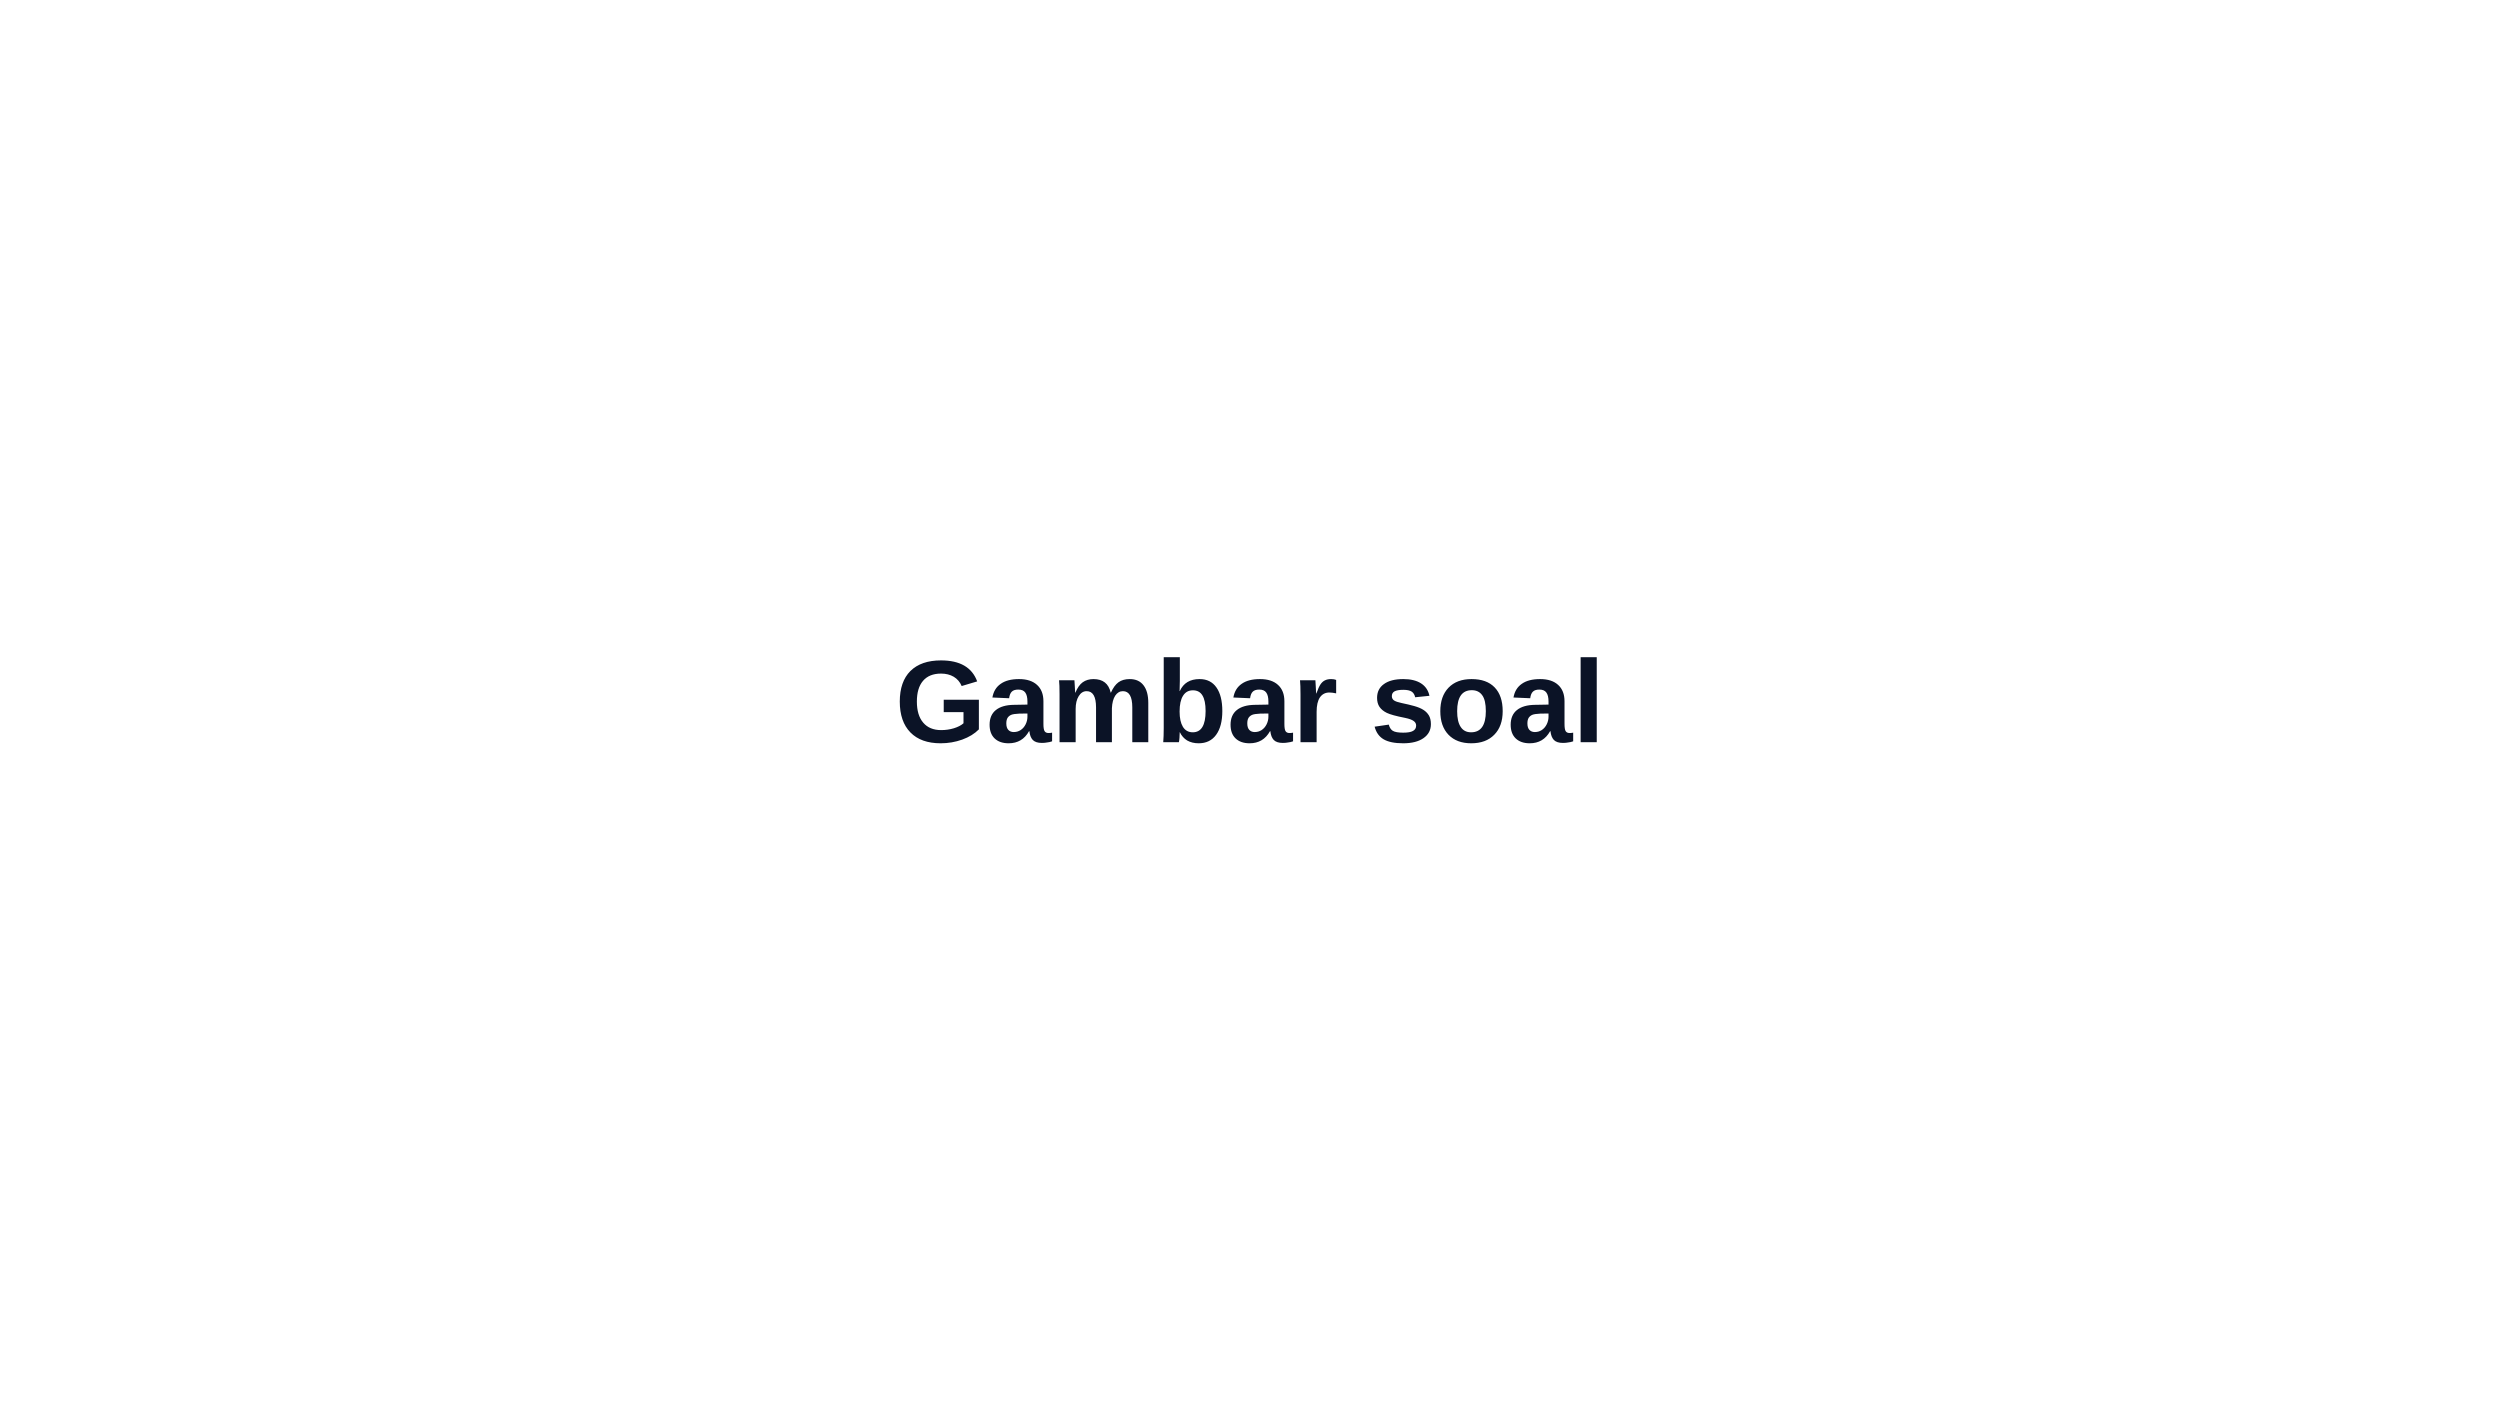
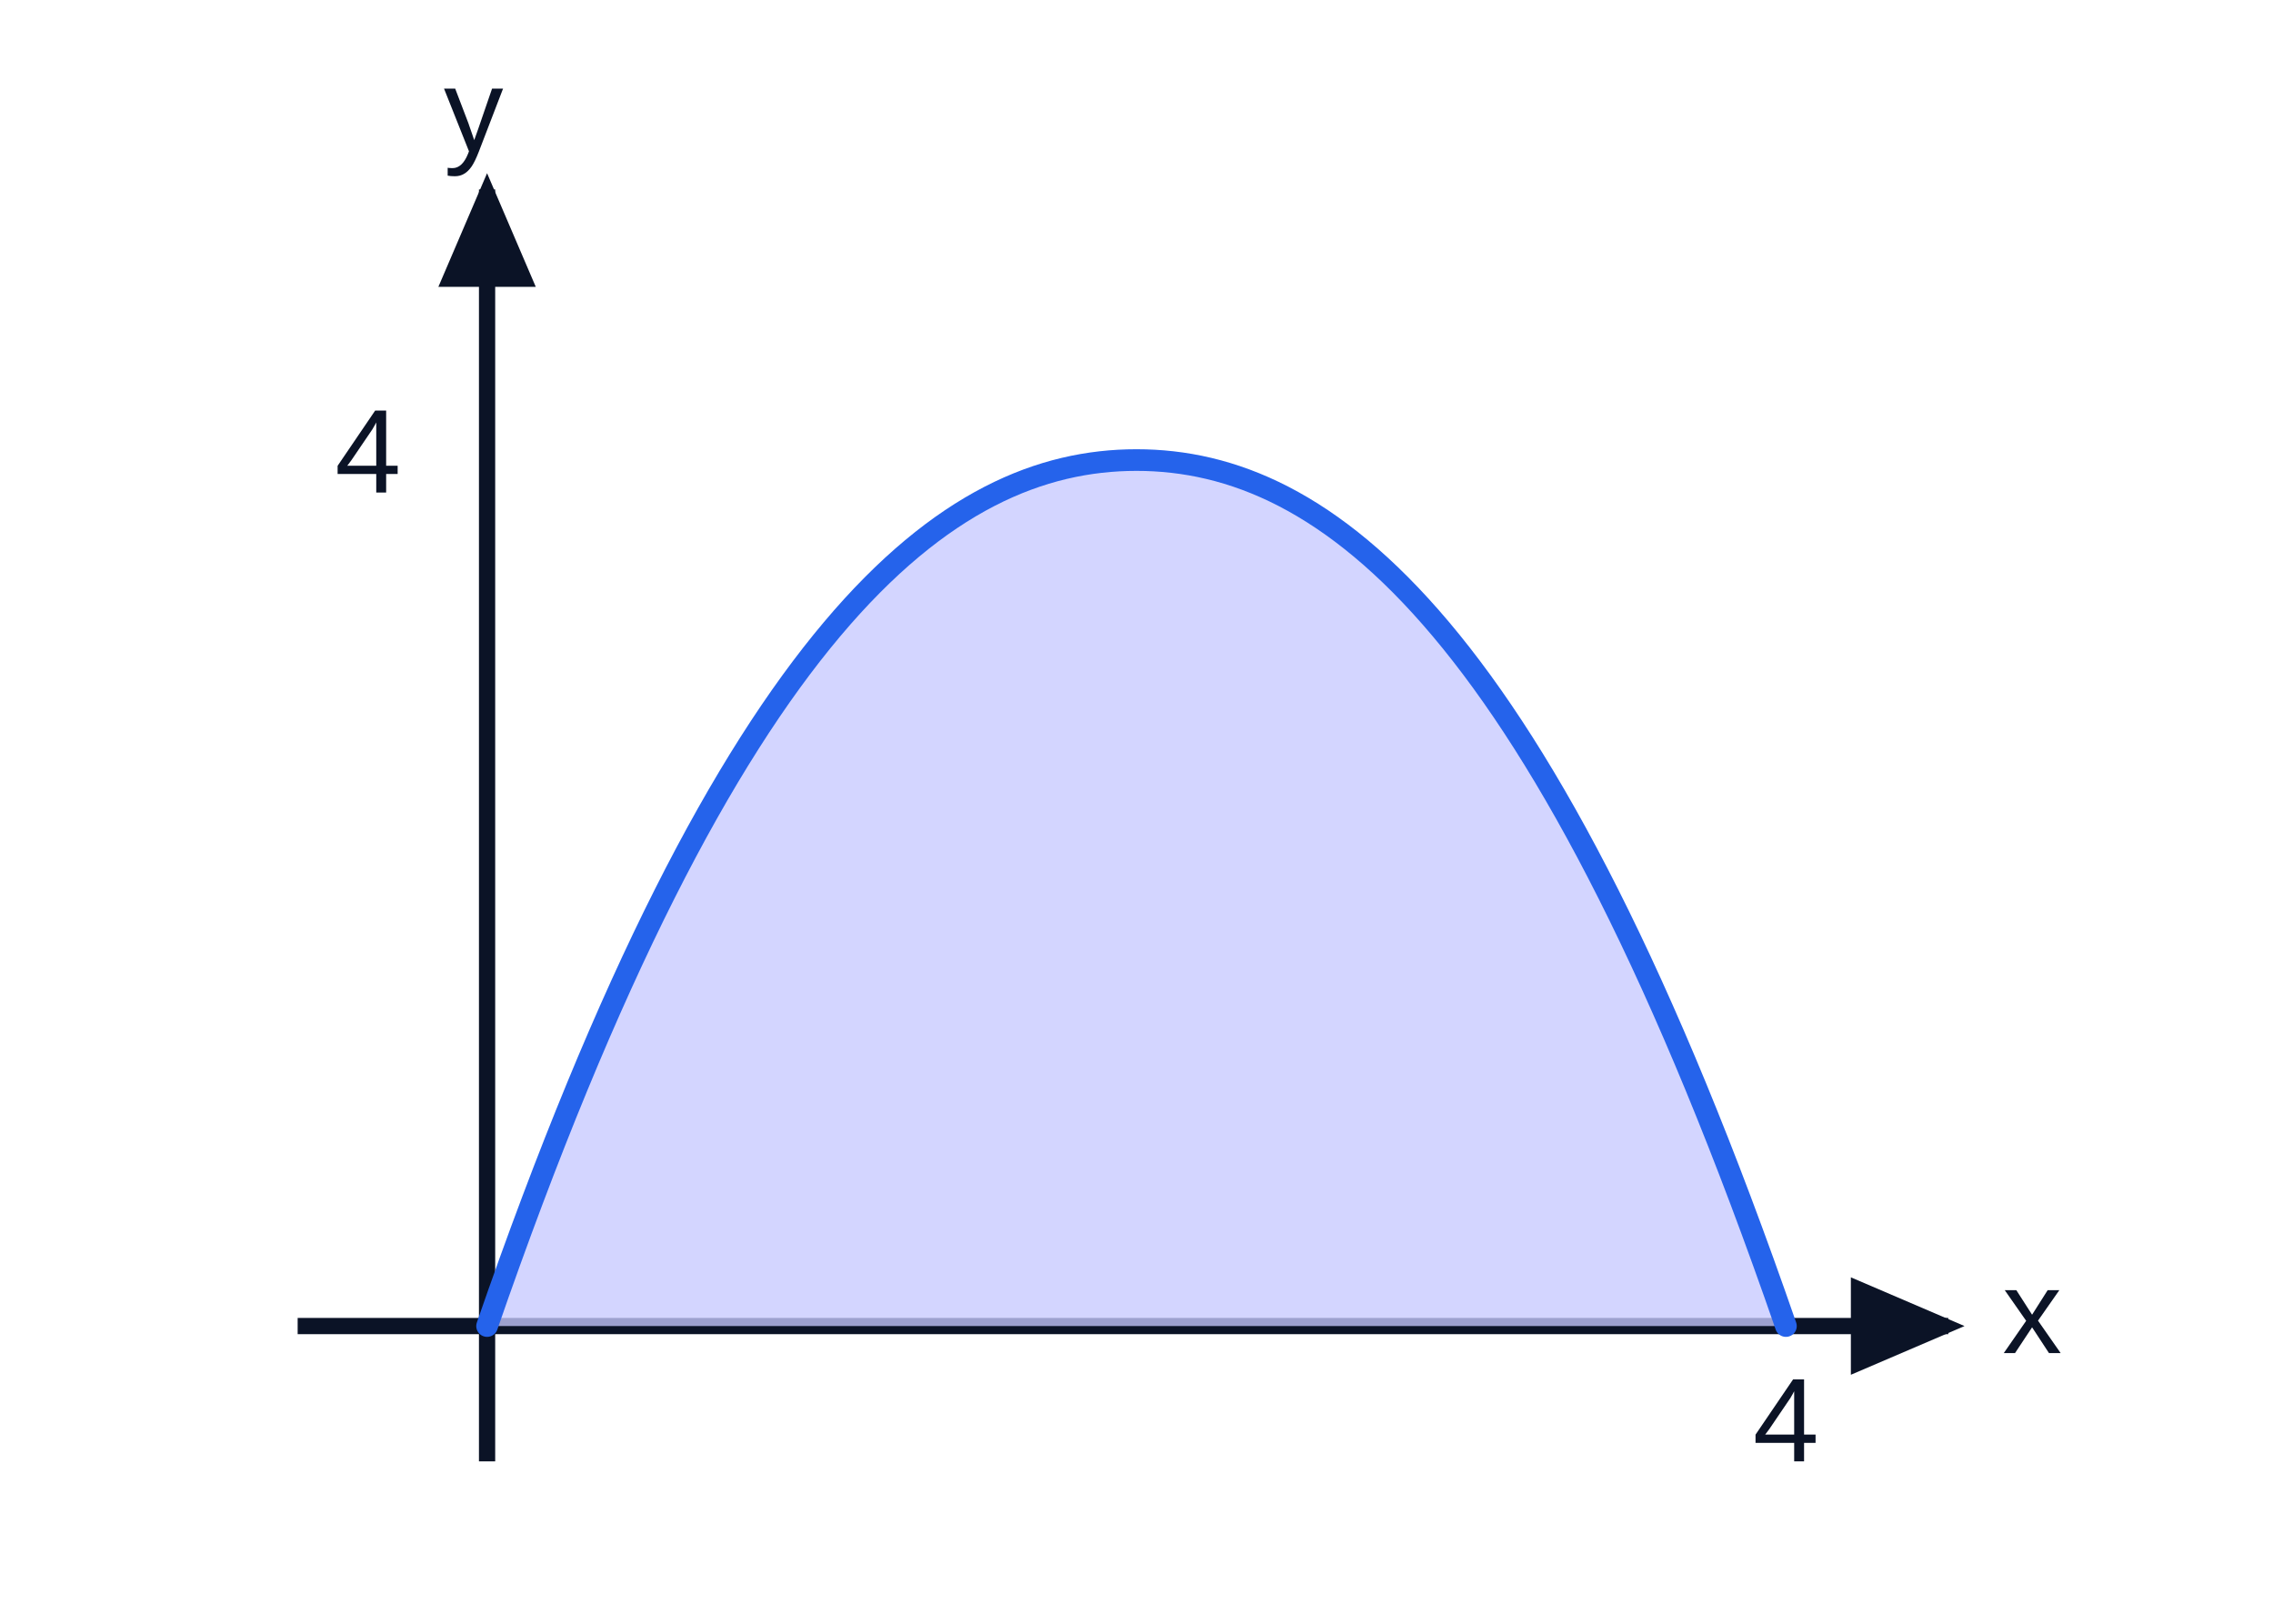
- <svg xmlns="http://www.w3.org/2000/svg" viewBox="0 0 320 180" width="320" height="180" role="img">
+ <svg xmlns="http://www.w3.org/2000/svg" viewBox="0 0 420 300" width="420" height="300" role="img" aria-label="Daerah di bawah kurva y sama dengan minus x kuadrat tambah 4x dari x sama dengan 0 sampai x sama dengan 4">
  <defs>
-     <marker id="arrow" markerWidth="8" markerHeight="8" refX="6" refY="3" orient="auto" markerUnits="strokeWidth">
+     <marker id="axis-arrow" markerWidth="8" markerHeight="8" refX="6" refY="3" orient="auto" markerUnits="strokeWidth">
      <path d="M0,0 L0,6 L7,3 z" fill="#0b1326" />
    </marker>
-     <marker id="arrow-blue" markerWidth="8" markerHeight="8" refX="6" refY="3" orient="auto" markerUnits="strokeWidth">
-       <path d="M0,0 L0,6 L7,3 z" fill="#2563eb" />
-     </marker>
-     <marker id="arrow-red" markerWidth="8" markerHeight="8" refX="6" refY="3" orient="auto" markerUnits="strokeWidth">
-       <path d="M0,0 L0,6 L7,3 z" fill="#dc2626" />
-     </marker>
  </defs>
-   <text x="160" y="95" text-anchor="middle" font-family="Arial, sans-serif" font-size="15" fill="#0b1326" font-weight="700">Gambar soal</text>
+   <line x1="55" y1="245" x2="360" y2="245" stroke="#0b1326" stroke-width="3" marker-end="url(#axis-arrow)" />
+   <line x1="90" y1="270" x2="90" y2="35" stroke="#0b1326" stroke-width="3" marker-end="url(#axis-arrow)" />
+   <path d="M90 245 C135 115 175 85 210 85 C245 85 285 115 330 245 L90 245 Z" fill="#c7c9ff" opacity="0.78" />
+   <path d="M90 245 C135 115 175 85 210 85 C245 85 285 115 330 245" fill="none" stroke="#2563eb" stroke-width="4" stroke-linecap="round" />
+   <text x="370" y="250" font-family="Arial, sans-serif" font-size="22" fill="#0b1326">x</text>
+   <text x="82" y="28" font-family="Arial, sans-serif" font-size="22" fill="#0b1326">y</text>
+   <text x="68" y="91" text-anchor="middle" font-family="Arial, sans-serif" font-size="22" fill="#0b1326">4</text>
+   <text x="330" y="270" text-anchor="middle" font-family="Arial, sans-serif" font-size="22" fill="#0b1326">4</text>
</svg>
